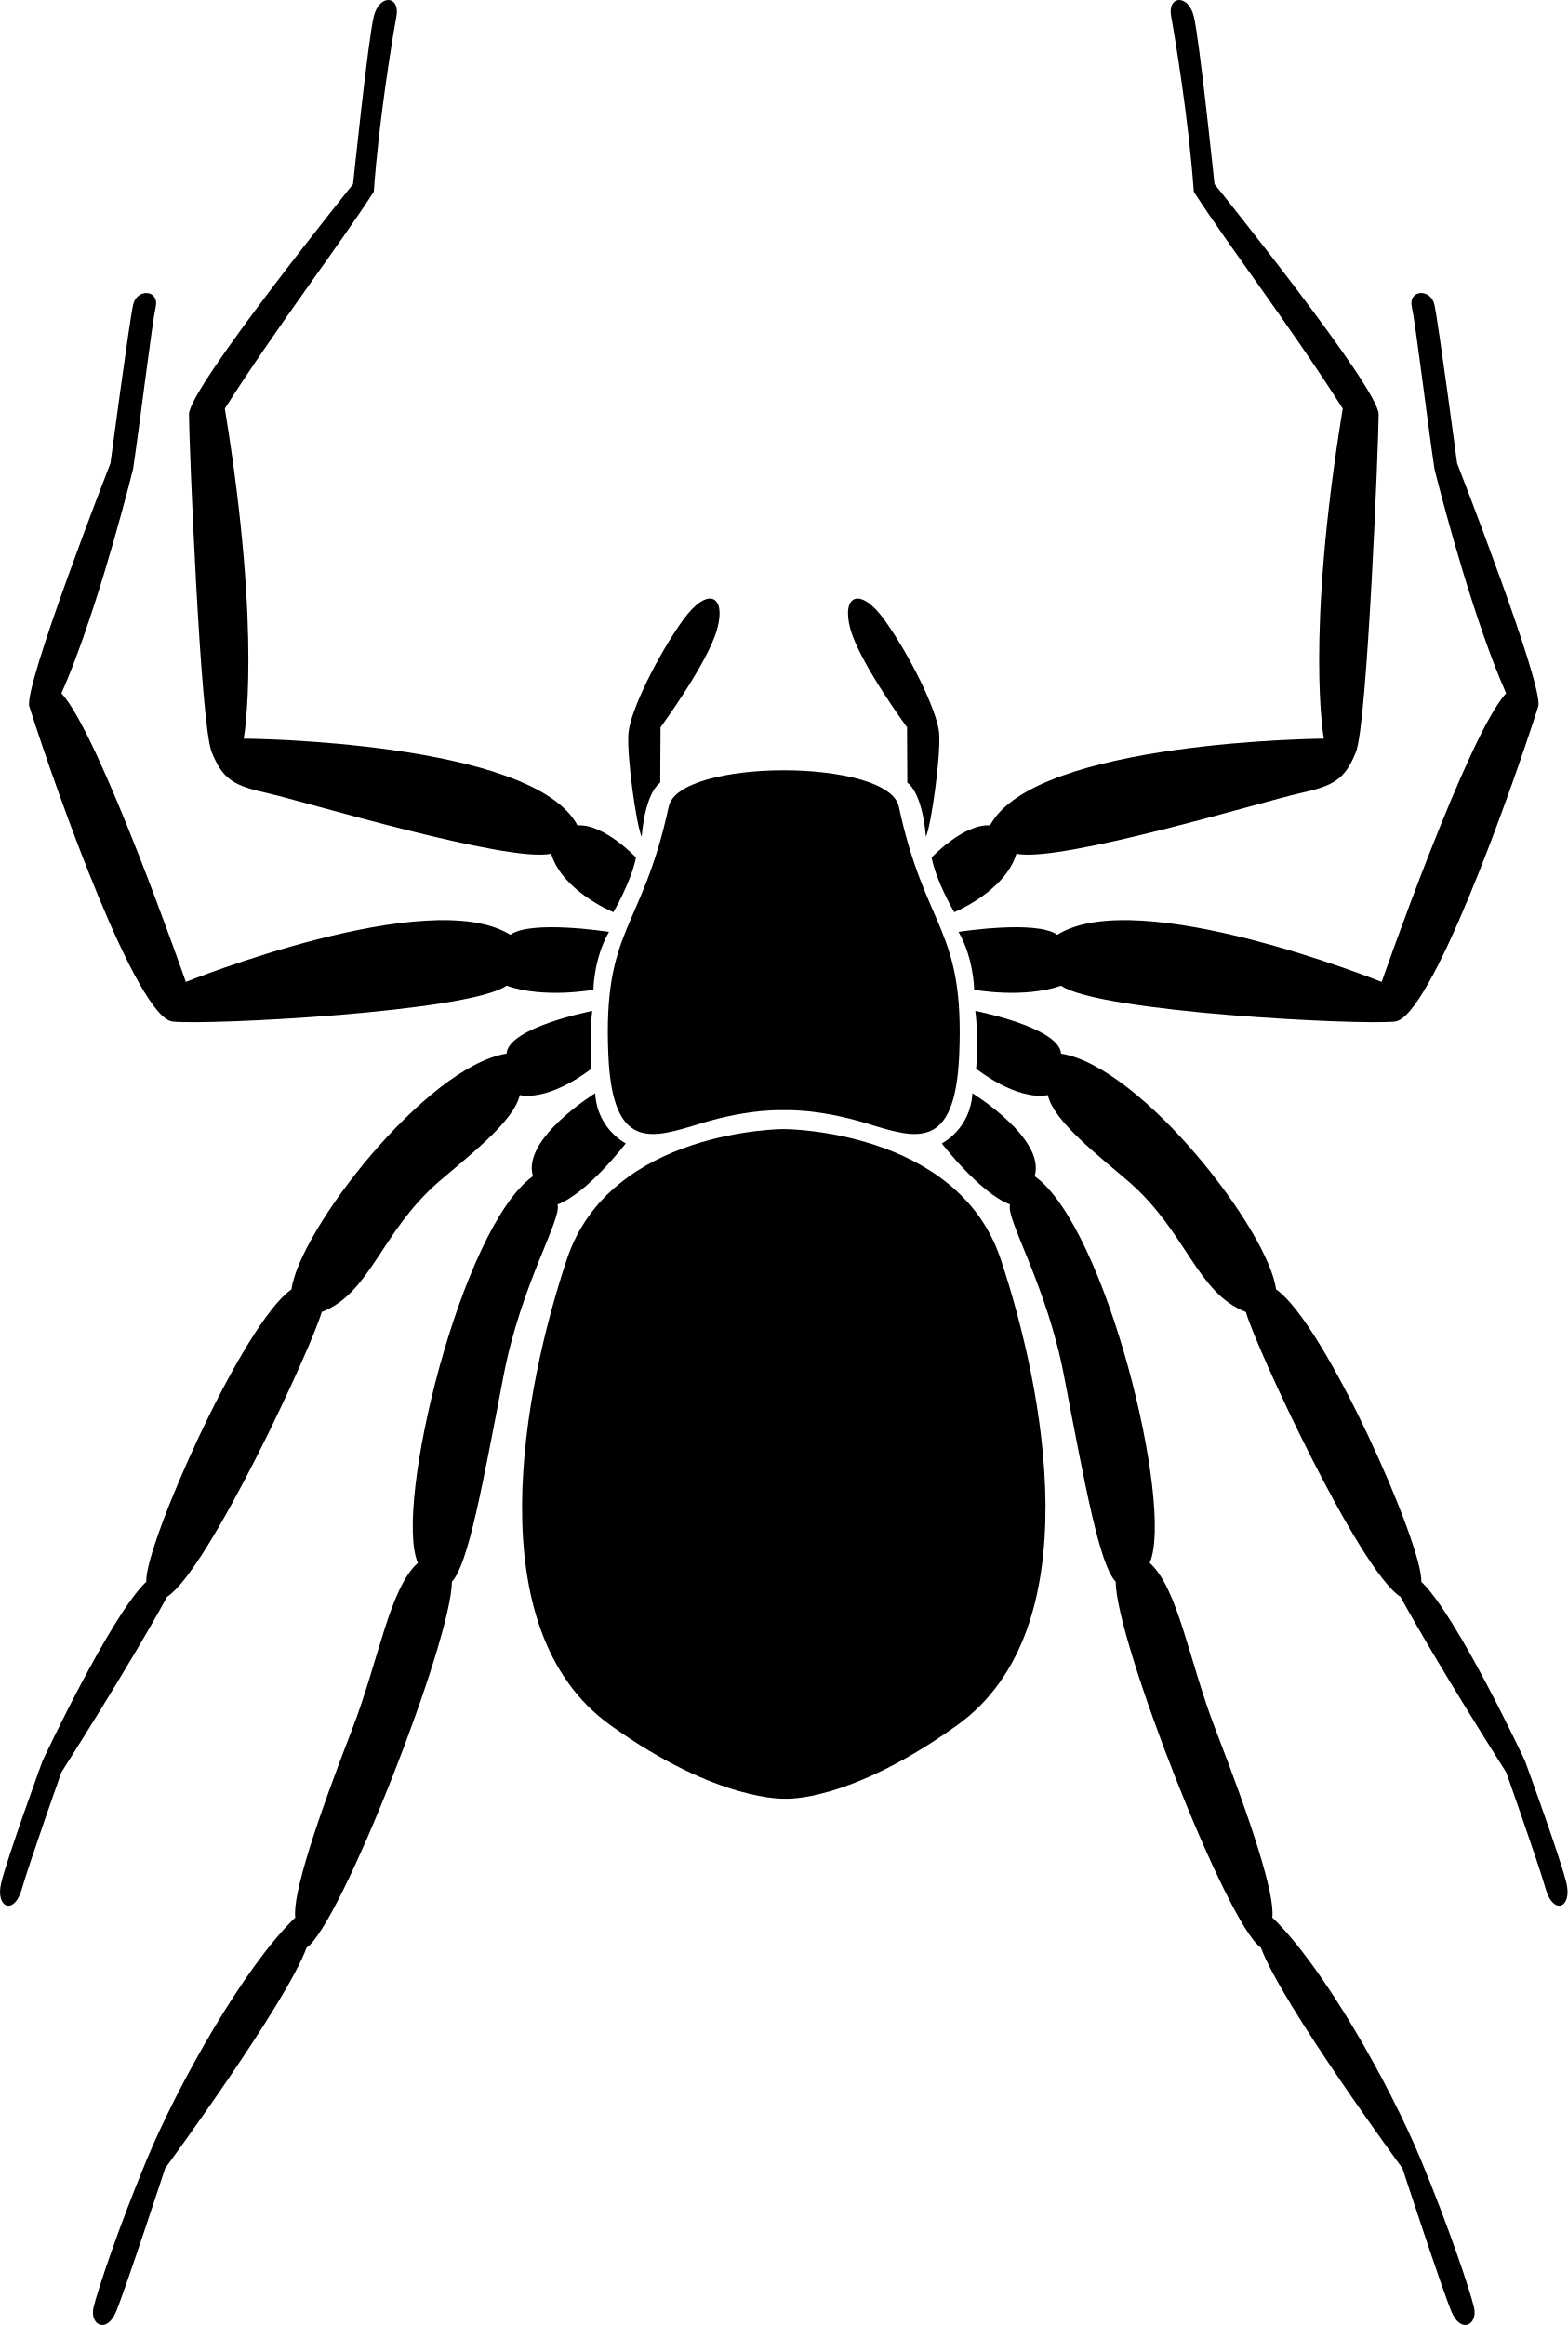
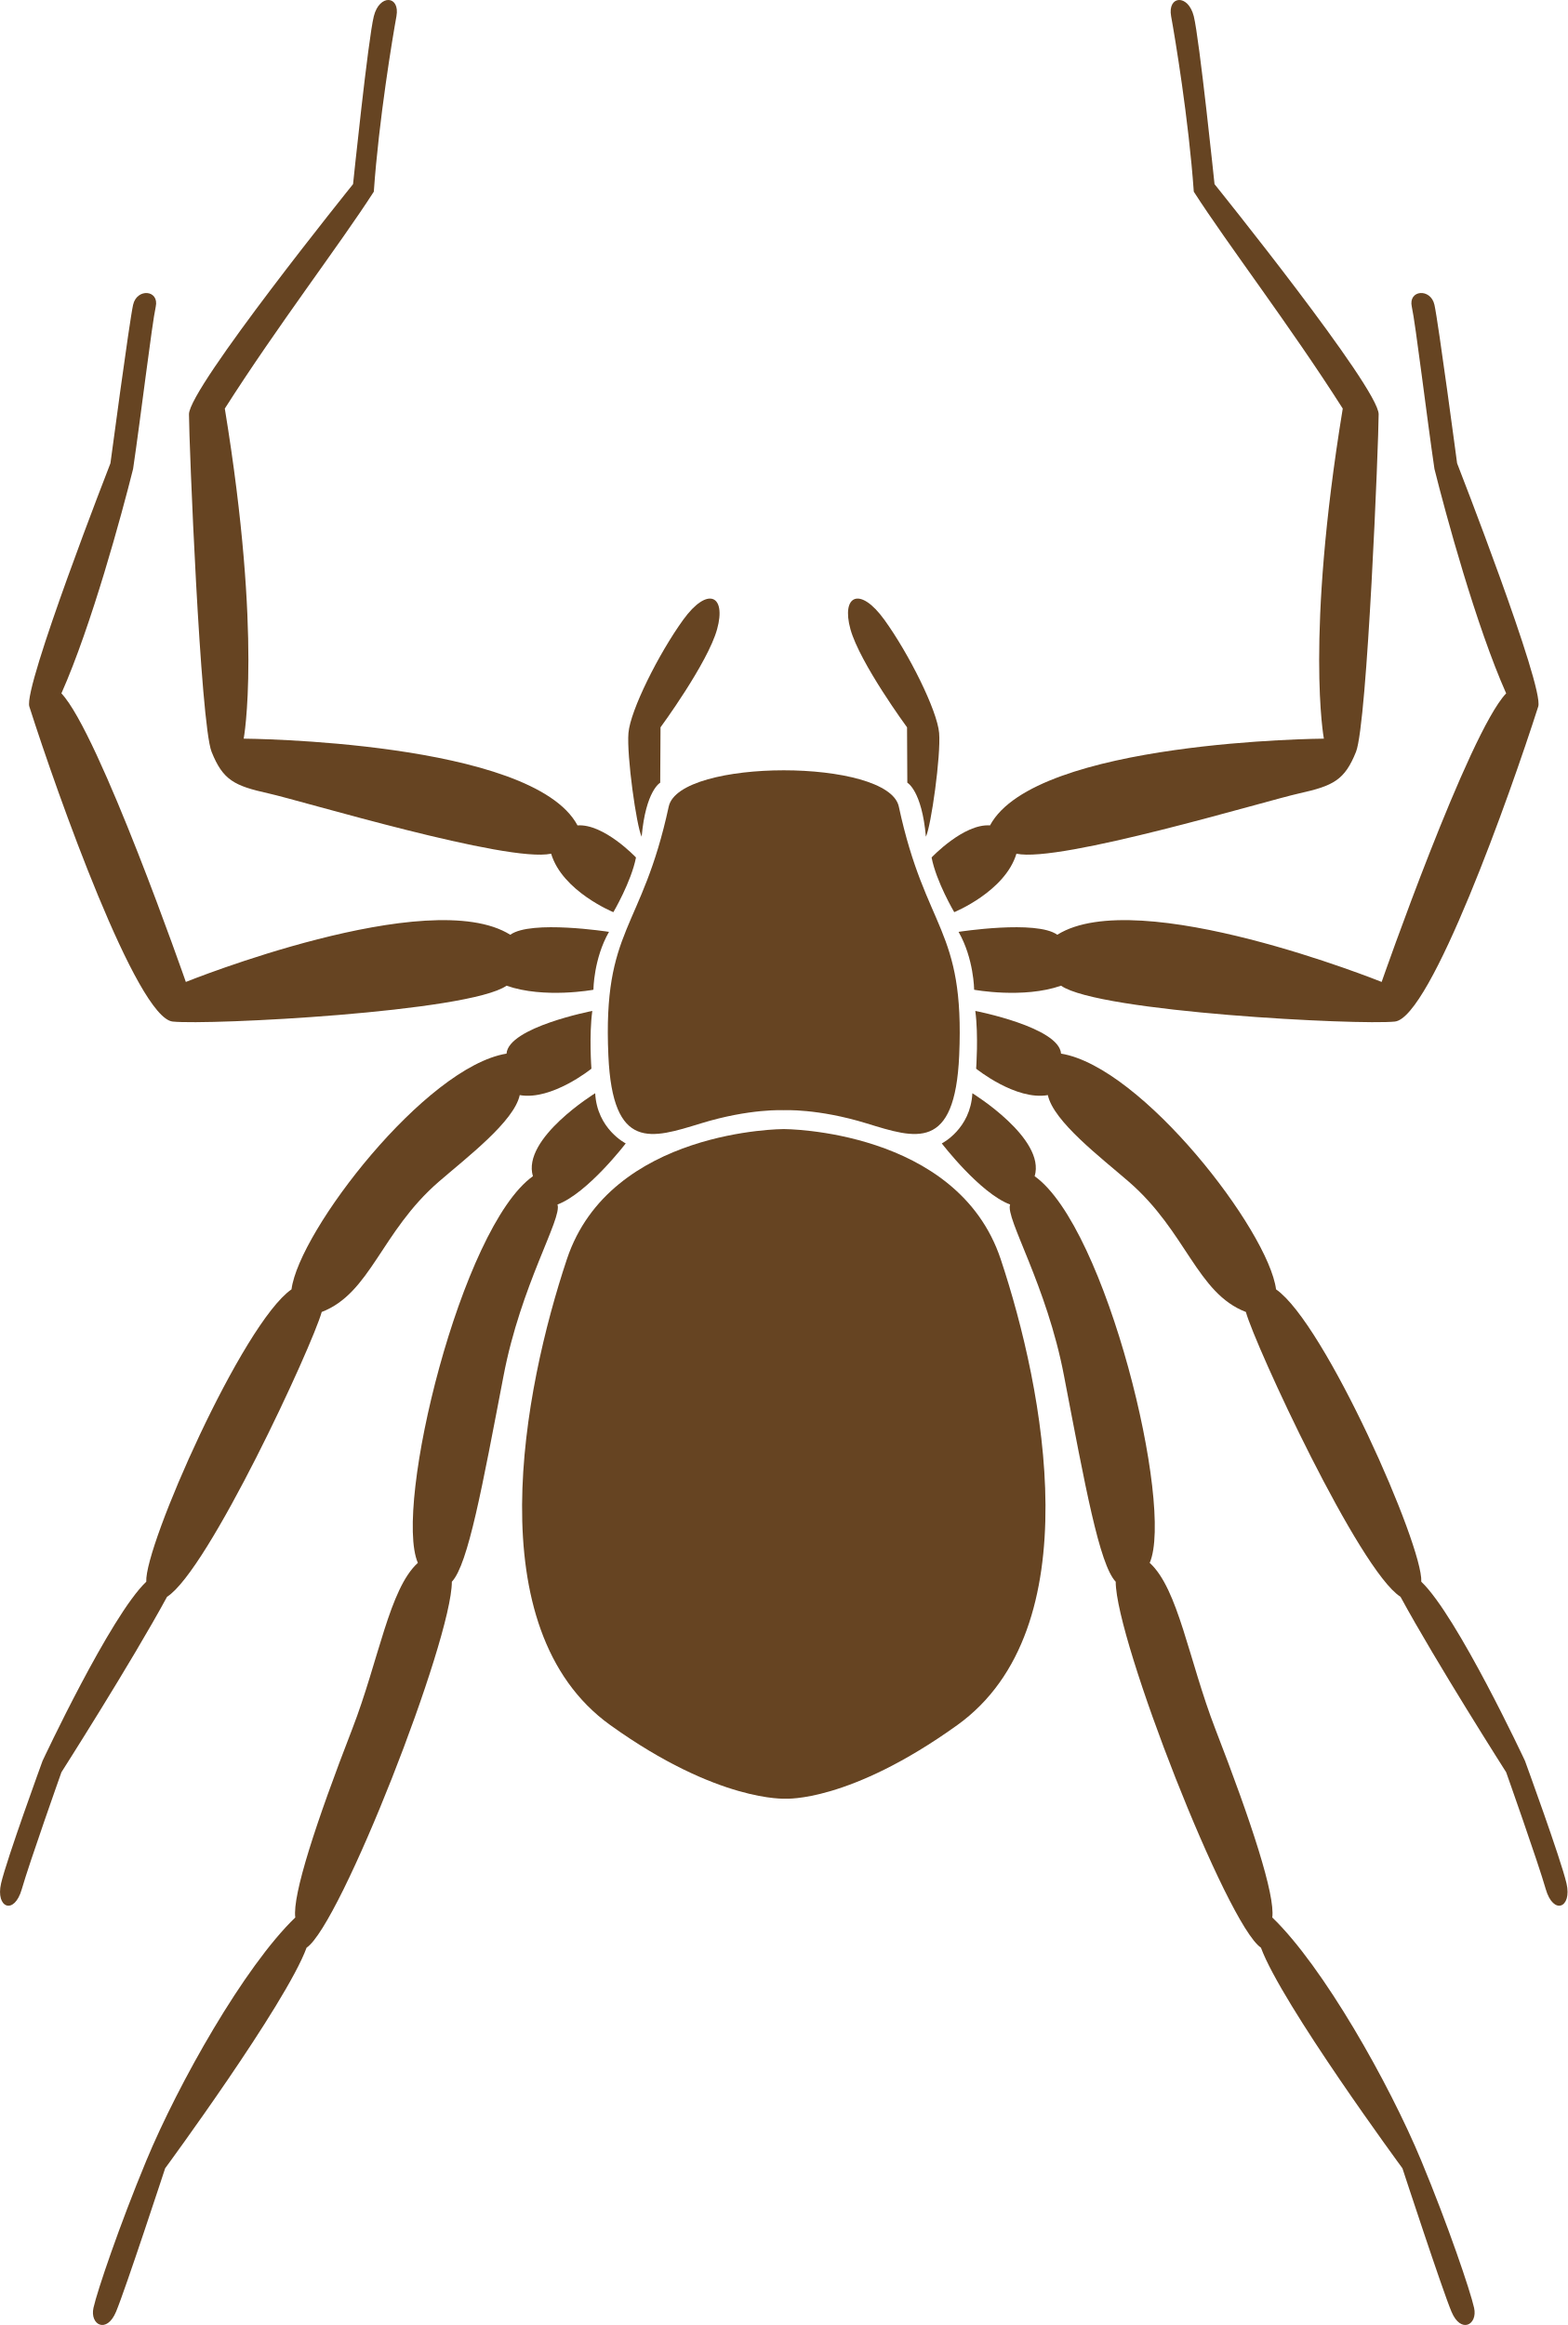
- <svg xmlns="http://www.w3.org/2000/svg" version="1.0" x="0px" y="0px" viewBox="0 0 67.421 100" enable-background="new 0 0 67.421 100" xml:space="preserve">
+ <svg xmlns="http://www.w3.org/2000/svg" fill="#664422" version="1.0" x="0px" y="0px" viewBox="0 0 67.421 100" enable-background="new 0 0 67.421 100" xml:space="preserve">
  <path d="M41.822,47.021c0,0,3.165,1.945,2.679,3.569c3.082,2.189,6.002,14.196,4.948,16.63c1.226,1.116,1.679,4.179,2.818,7.134  c1.566,4.042,2.581,7.149,2.454,8.118c2.191,2.108,5.029,7.138,6.409,10.464c1.151,2.772,2.109,5.597,2.271,6.327  c0.162,0.729-0.569,1.135-0.974,0.162c-0.407-0.974-2.108-6.165-2.108-6.165s-5.191-7.058-6.086-9.49  c-1.46-0.974-6.246-13.224-6.246-15.738c-0.705-0.745-1.314-4.119-2.221-8.844c-0.745-3.924-2.534-6.792-2.321-7.381  c-1.3-0.487-2.938-2.628-2.938-2.628S41.743,48.562,41.822,47.021z" />
  <path d="M41.948,43.481c0,0,3.607,0.699,3.688,1.836c3.487,0.568,8.923,7.625,9.247,10.139c2.108,1.461,6.327,11.034,6.247,12.575  c1.54,1.46,4.46,7.706,4.46,7.706s1.543,4.22,1.786,5.272c0.243,1.055-0.567,1.379-0.893,0.243  c-0.324-1.136-1.703-5.027-1.703-5.027s-3.001-4.707-4.544-7.546c-1.784-1.136-6.246-10.79-6.651-12.25  c-2.109-0.811-2.556-3.451-5.029-5.597c-1.217-1.055-3.245-2.596-3.488-3.731c-1.379,0.243-3.084-1.136-3.084-1.136  S42.089,44.534,41.948,43.481z" />
  <path d="M41.228,40.08c0,0,3.352-0.523,4.246,0.125c3.487-2.188,13.951,2.029,13.951,2.029s3.731-10.708,5.355-12.412  c-1.298-2.92-2.598-7.706-3.084-9.654c-0.324-2.19-0.812-6.246-0.974-6.976s0.812-0.811,0.974-0.081  c0.164,0.73,0.974,6.814,0.974,6.814s3.759,9.628,3.489,10.465c-1.218,3.812-4.625,13.386-6.165,13.548  c-1.542,0.162-12.736-0.407-14.358-1.542c-1.623,0.567-3.738,0.174-3.738,0.174S41.889,41.234,41.228,40.08z" />
  <path d="M40.068,36.881c0,0,1.378-1.461,2.513-1.38c1.949-3.65,14.359-3.731,14.359-3.731s-0.811-4.299,0.812-14.197  c-2.271-3.569-4.948-7.057-6.407-9.329c-0.22-3.119-0.812-6.653-0.975-7.545c-0.162-0.893,0.73-0.972,0.975,0  c0.242,0.973,0.892,7.221,0.892,7.221s7.059,8.76,7.059,9.896s-0.487,13.305-0.974,14.521c-0.487,1.217-0.974,1.46-2.434,1.785  c-1.462,0.324-10.304,3.002-12.171,2.596c-0.486,1.622-2.675,2.515-2.675,2.515S40.27,37.927,40.068,36.881z" />
  <path d="M39.024,33.664l-0.012-2.381c0,0-2.026-2.758-2.434-4.218c-0.404-1.462,0.407-1.866,1.46-0.406  c1.056,1.46,2.271,3.894,2.354,4.867c0.08,0.973-0.346,4.008-0.569,4.461C39.649,34,39.024,33.664,39.024,33.664z" />
  <path d="M25.599,47.021c0,0-3.164,1.945-2.678,3.569c-3.082,2.189-6.003,14.196-4.949,16.63c-1.227,1.116-1.677,4.179-2.818,7.134  c-1.567,4.042-2.581,7.149-2.454,8.118c-2.19,2.108-5.029,7.138-6.409,10.464c-1.15,2.772-2.109,5.597-2.271,6.327  c-0.162,0.729,0.568,1.135,0.973,0.162c0.407-0.974,2.11-6.165,2.11-6.165s5.191-7.058,6.084-9.49  c1.46-0.974,6.247-13.224,6.247-15.738c0.704-0.745,1.313-4.119,2.221-8.844c0.745-3.924,2.535-6.792,2.322-7.381  c1.298-0.487,2.936-2.628,2.936-2.628S25.679,48.562,25.599,47.021z" />
  <path d="M25.475,43.481c0,0-3.608,0.699-3.689,1.836c-3.488,0.568-8.924,7.625-9.248,10.139c-2.109,1.461-6.328,11.034-6.247,12.575  c-1.541,1.46-4.461,7.706-4.461,7.706s-1.541,4.22-1.784,5.272c-0.244,1.055,0.568,1.379,0.892,0.243  c0.325-1.136,1.704-5.027,1.704-5.027s3.001-4.707,4.543-7.546c1.784-1.136,6.246-10.79,6.652-12.25  c2.108-0.811,2.555-3.451,5.029-5.597c1.217-1.055,3.245-2.596,3.488-3.731c1.379,0.243,3.083-1.136,3.083-1.136  S25.331,44.534,25.475,43.481z" />
  <path d="M26.193,40.08c0,0-3.354-0.523-4.246,0.125c-3.488-2.188-13.954,2.029-13.954,2.029S4.263,31.526,2.641,29.823  c1.298-2.92,2.596-7.706,3.083-9.654c0.325-2.19,0.812-6.246,0.974-6.976c0.161-0.73-0.812-0.811-0.974-0.081  S4.75,19.925,4.75,19.925s-3.757,9.628-3.488,10.465c1.216,3.812,4.624,13.386,6.165,13.548c1.542,0.162,12.737-0.407,14.359-1.542  c1.622,0.567,3.737,0.174,3.737,0.174S25.531,41.234,26.193,40.08z" />
  <path d="M27.354,36.881c0,0-1.379-1.461-2.515-1.38c-1.947-3.65-14.358-3.731-14.358-3.731s0.811-4.299-0.812-14.197  c2.272-3.569,4.949-7.057,6.409-9.329c0.218-3.119,0.811-6.653,0.973-7.545c0.162-0.893-0.73-0.972-0.973,0  c-0.244,0.973-0.893,7.221-0.893,7.221s-7.057,8.76-7.057,9.896s0.486,13.305,0.973,14.521s0.974,1.46,2.435,1.785  c1.46,0.324,10.302,3.002,12.168,2.596c0.487,1.622,2.677,2.515,2.677,2.515S27.15,37.927,27.354,36.881z" />
  <path d="M28.396,33.664l0.013-2.381c0,0,2.028-2.758,2.433-4.218c0.406-1.462-0.405-1.866-1.459-0.406  c-1.055,1.46-2.272,3.894-2.353,4.867c-0.081,0.973,0.344,4.008,0.568,4.461C27.773,34,28.396,33.664,28.396,33.664z" />
  <path d="M26.247,74.197c-5.759-4.139-3.731-14.44-1.865-20.038c1.865-5.597,9.329-5.597,9.329-5.597s7.463,0,9.33,5.597  c1.864,5.598,3.894,15.899-1.867,20.038c-4.644,3.336-7.382,3.165-7.382,3.165S30.891,77.533,26.247,74.197z" />
  <path d="M33.71,47.751c0,0-1.46-0.081-3.569,0.568c-2.11,0.647-3.792,1.226-3.975-2.92c-0.244-5.517,1.438-5.337,2.596-10.708  c0.448-2.08,9.449-2.08,9.896,0c1.156,5.372,2.839,5.191,2.597,10.708c-0.184,4.146-1.867,3.568-3.976,2.92  C35.17,47.67,33.71,47.751,33.71,47.751z" />
</svg>
